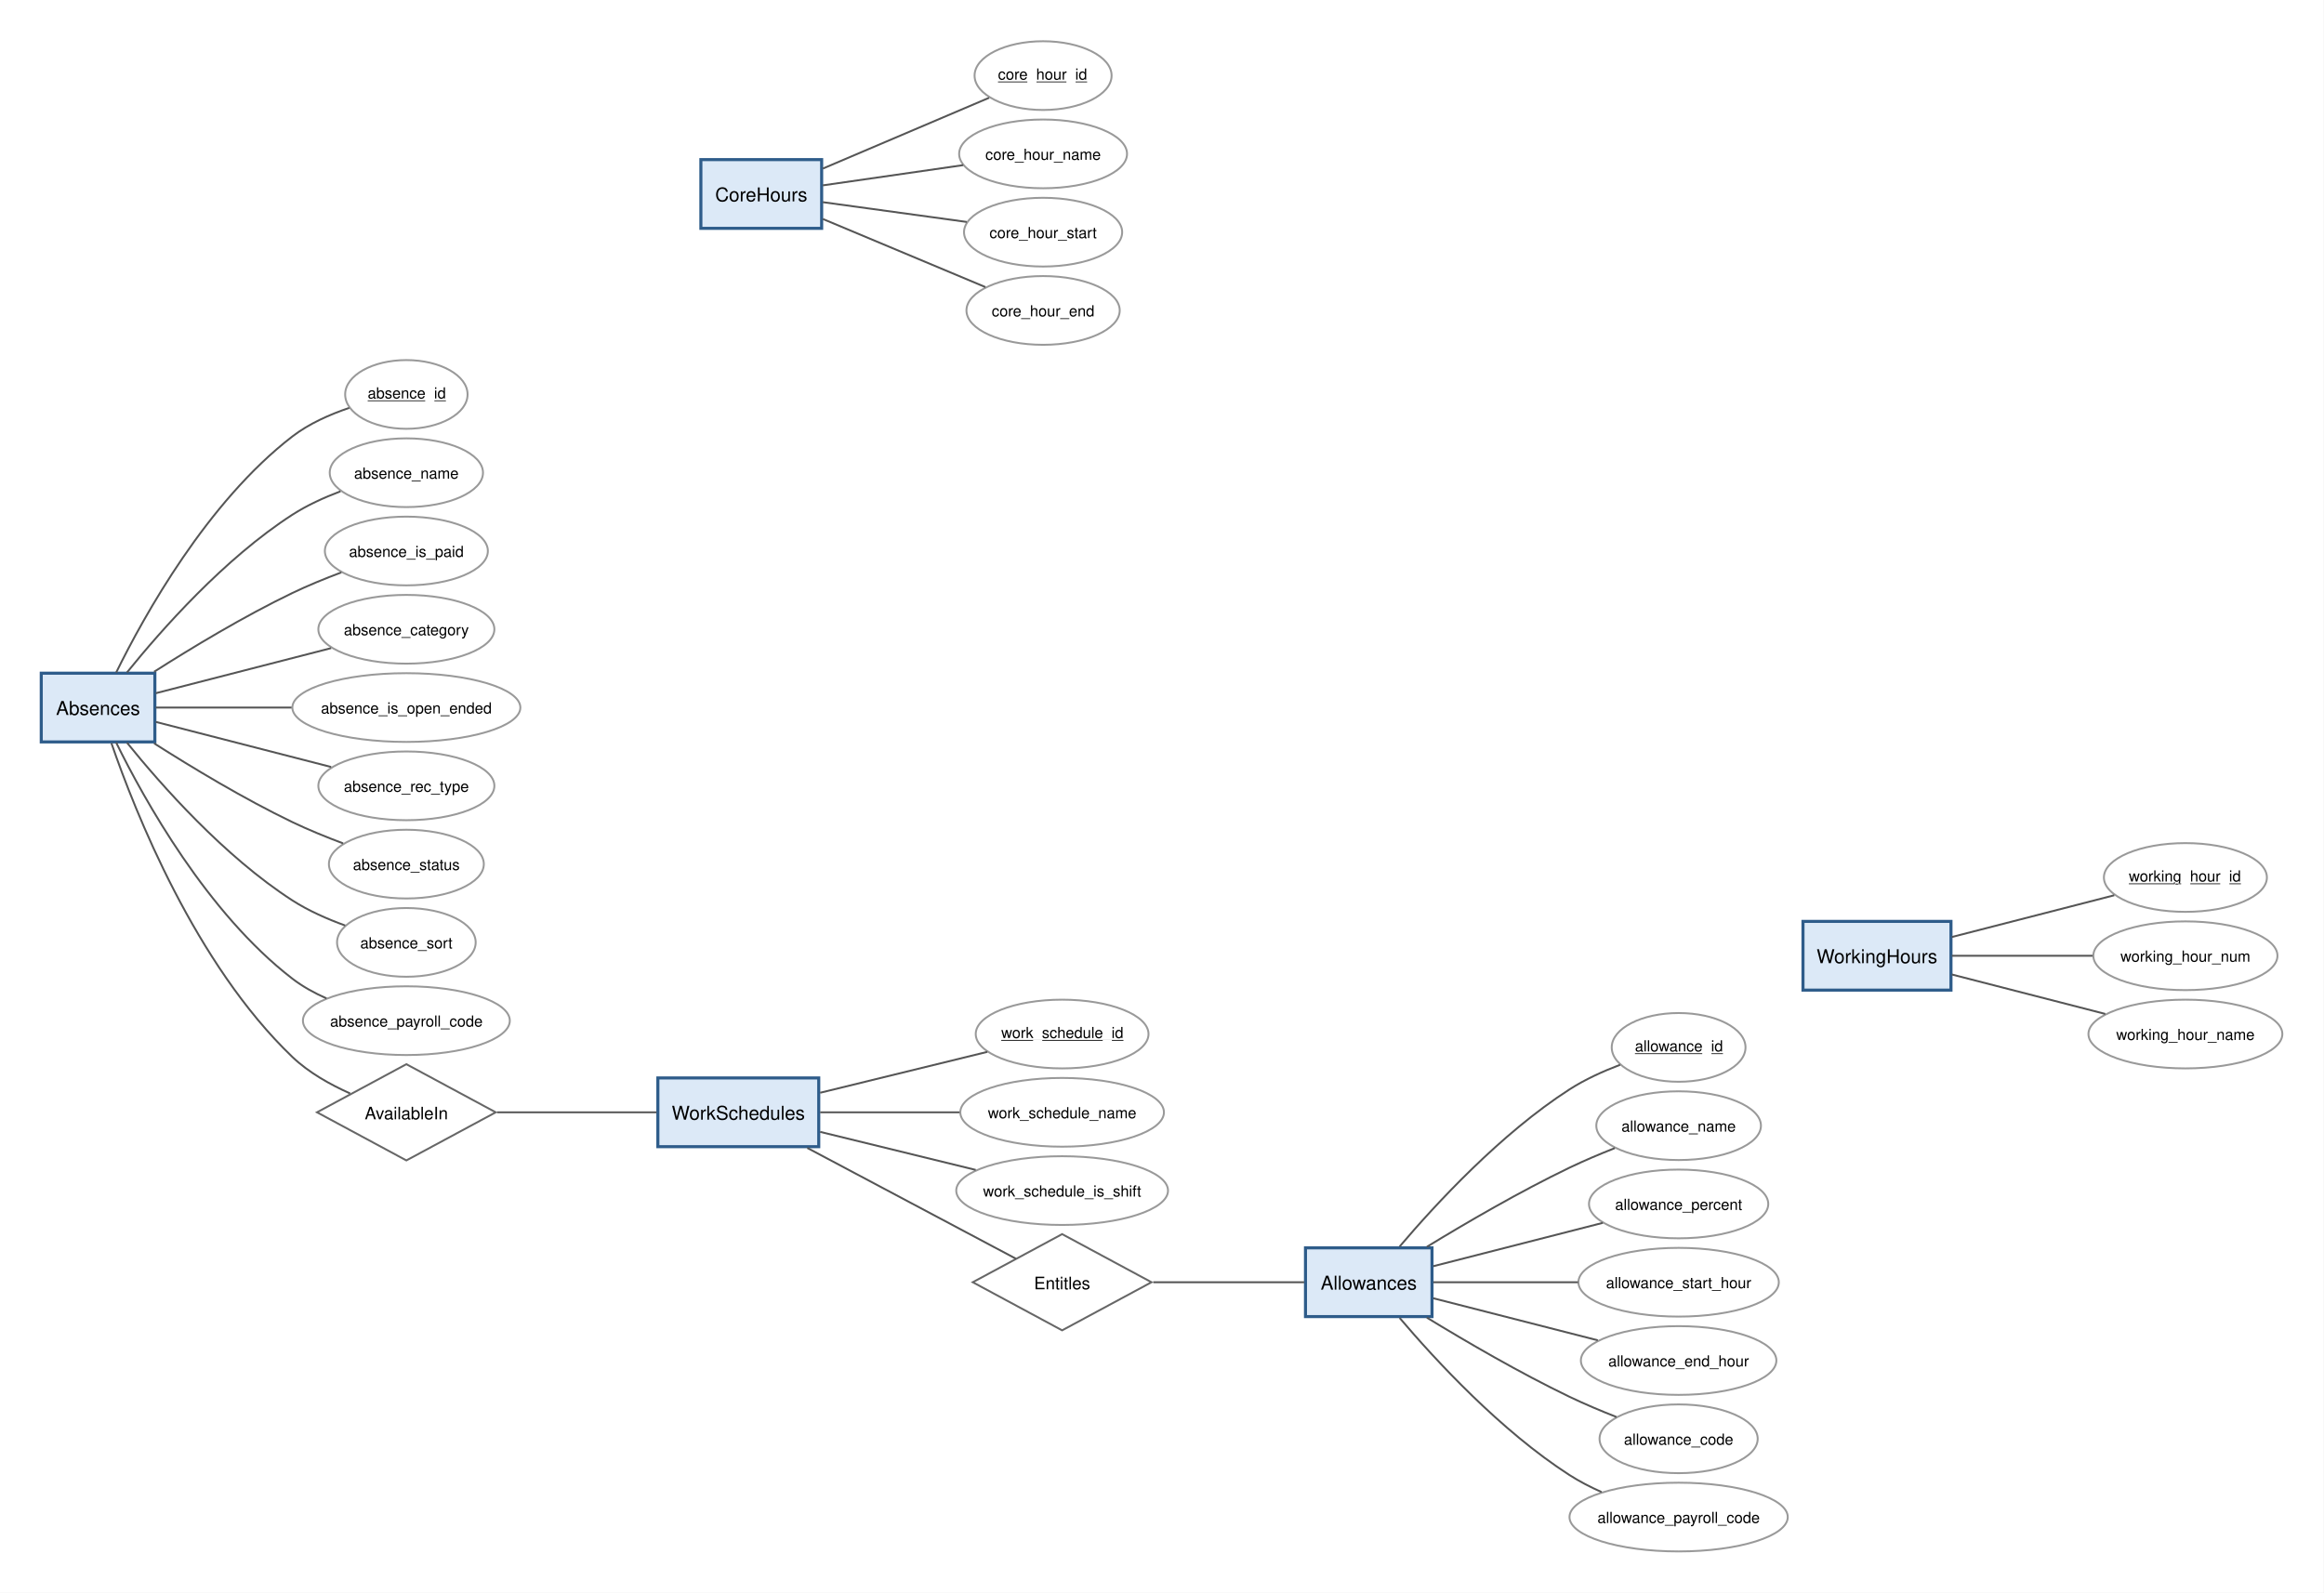
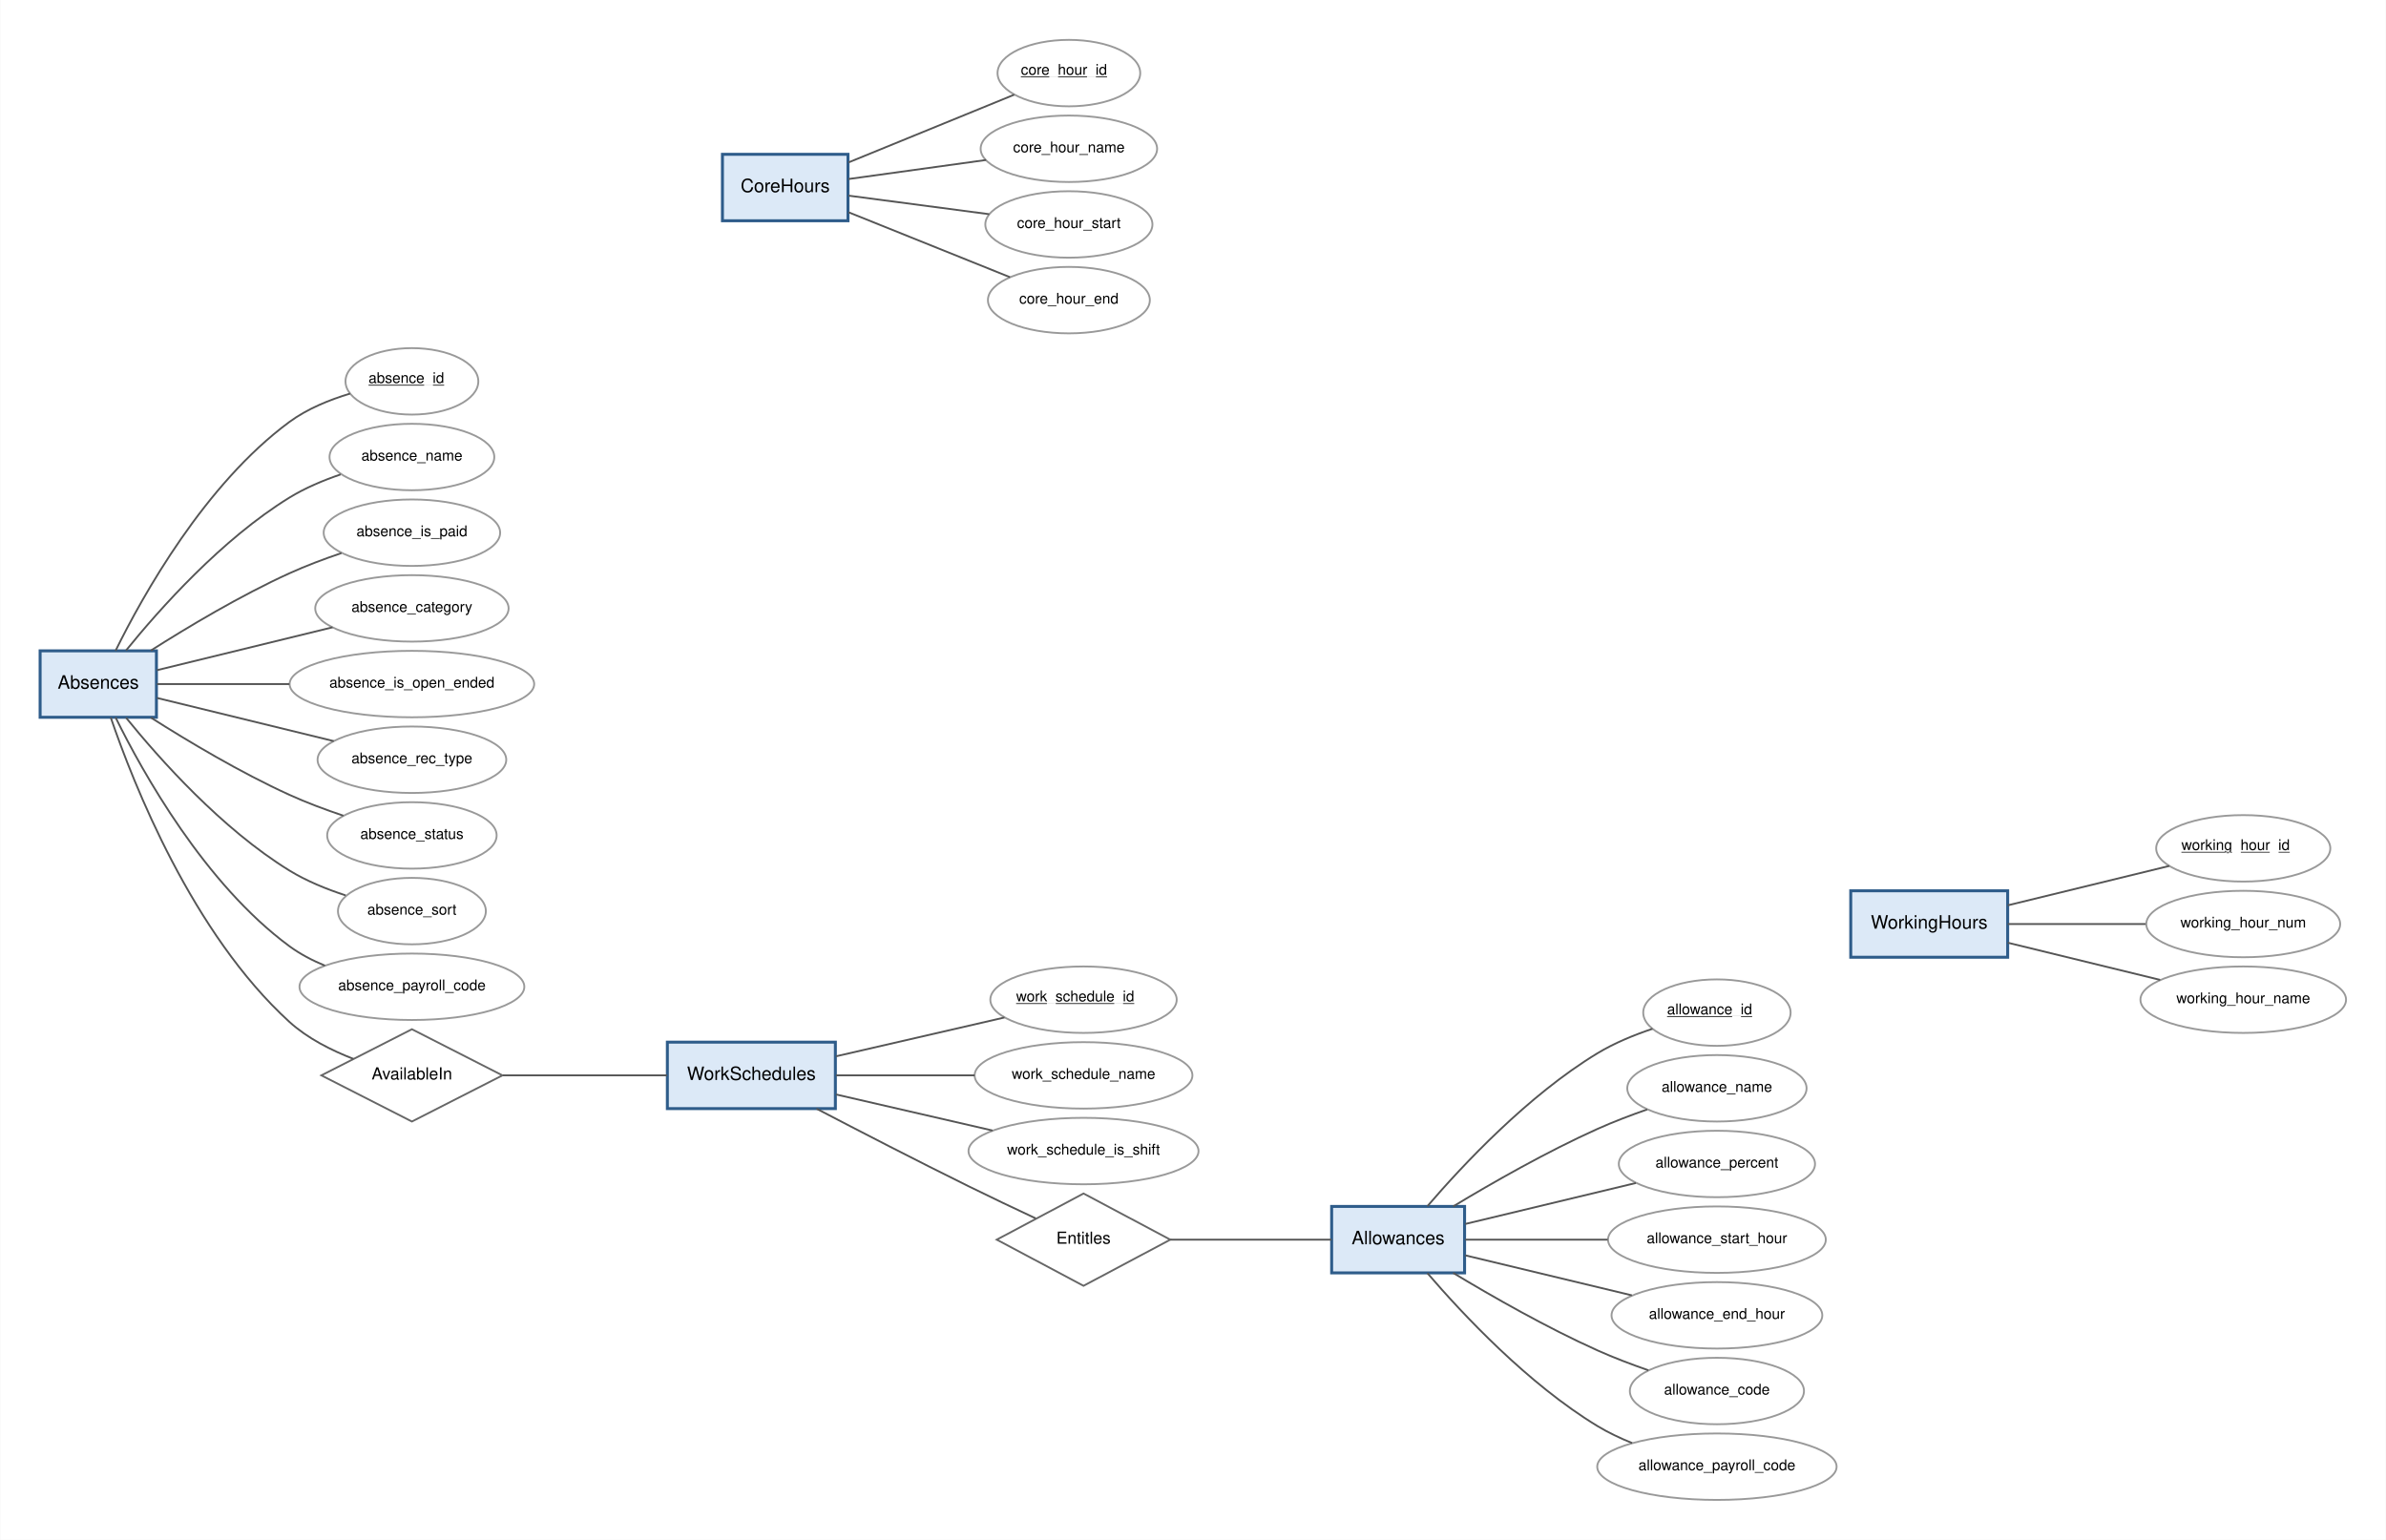
- <svg xmlns="http://www.w3.org/2000/svg" width="1217pt" height="834pt" viewBox="0.00 0.00 1217.00 834.00">
+ <svg xmlns="http://www.w3.org/2000/svg" width="1292pt" height="834pt" viewBox="0.00 0.00 1292.05 834.20">
  <g id="graph0" class="graph" transform="scale(1 1) rotate(0) translate(21.6 812.6)">
-     <polygon fill="white" stroke="none" points="-21.6,21.6 -21.6,-812.6 1195.19,-812.6 1195.19,21.6 -21.6,21.6" />
+     <polygon fill="white" stroke="transparent" points="-21.6,21.6 -21.6,-812.6 1270.45,-812.6 1270.45,21.6 -21.6,21.6" />
    <g id="node1" class="node">
-       <polygon fill="#dce9f7" stroke="#2e5c8a" stroke-width="1.6" points="407.15,-248 322.9,-248 322.9,-212 407.15,-212 407.15,-248" />
-       <text xml:space="preserve" text-anchor="middle" x="365.03" y="-226.12" font-family="Helvetica,sans-Serif" font-size="10.00">WorkSchedules</text>
+       <polygon fill="#dce9f7" stroke="#2e5c8a" stroke-width="1.6" points="430.73,-248 339.73,-248 339.73,-212 430.73,-212 430.73,-248" />
+       <text text-anchor="middle" x="385.23" y="-227.5" font-family="Helvetica,sans-Serif" font-size="10.00">WorkSchedules</text>
    </g>
    <g id="node2" class="node">
-       <ellipse fill="white" stroke="#999999" cx="534.6" cy="-271" rx="45.24" ry="18" />
-       <text xml:space="preserve" text-anchor="start" x="502.72" y="-268.9" font-family="Helvetica,sans-Serif" text-decoration="underline" font-size="8.00">work_schedule_id</text>
+       <ellipse fill="white" stroke="#999999" cx="565.13" cy="-271" rx="50.47" ry="18" />
+       <text text-anchor="start" x="528.63" y="-270.1" font-family="Helvetica,sans-Serif" text-decoration="underline" font-size="8.00">work_schedule_id</text>
    </g>
    <g id="edge1" class="edge">
-       <path fill="none" stroke="#555555" d="M407.88,-240.24C434.73,-246.81 469.33,-255.27 495.43,-261.66" />
+       <path fill="none" stroke="#555555" d="M431.12,-240.35C459.12,-246.8 494.91,-255.05 522.31,-261.36" />
    </g>
    <g id="node3" class="node">
-       <ellipse fill="white" stroke="#999999" cx="534.6" cy="-230" rx="53.32" ry="18" />
-       <text xml:space="preserve" text-anchor="middle" x="534.6" y="-226.9" font-family="Helvetica,sans-Serif" font-size="8.00">work_schedule_name</text>
+       <ellipse fill="white" stroke="#999999" cx="565.13" cy="-230" rx="58.98" ry="18" />
+       <text text-anchor="middle" x="565.13" y="-228.1" font-family="Helvetica,sans-Serif" font-size="8.00">work_schedule_name</text>
    </g>
    <g id="edge2" class="edge">
-       <path fill="none" stroke="#555555" d="M407.88,-230C429.98,-230 457.33,-230 480.87,-230" />
+       <path fill="none" stroke="#555555" d="M431.12,-230C453.87,-230 481.76,-230 506.12,-230" />
    </g>
    <g id="node4" class="node">
-       <ellipse fill="white" stroke="#999999" cx="534.6" cy="-189" rx="55.45" ry="18" />
-       <text xml:space="preserve" text-anchor="middle" x="534.6" y="-185.9" font-family="Helvetica,sans-Serif" font-size="8.00">work_schedule_is_shift</text>
+       <ellipse fill="white" stroke="#999999" cx="565.13" cy="-189" rx="62.29" ry="18" />
+       <text text-anchor="middle" x="565.13" y="-187.1" font-family="Helvetica,sans-Serif" font-size="8.00">work_schedule_is_shift</text>
    </g>
    <g id="edge3" class="edge">
-       <path fill="none" stroke="#555555" d="M407.88,-219.76C432.7,-213.69 464.13,-206 489.35,-199.83" />
+       <path fill="none" stroke="#555555" d="M431.12,-219.65C456.96,-213.7 489.43,-206.22 515.82,-200.13" />
    </g>
    <g id="node33" class="node">
-       <polygon fill="white" stroke="#666666" points="534.6,-166.2 487.8,-141 534.6,-115.8 581.4,-141 534.6,-166.2" />
-       <text xml:space="preserve" text-anchor="middle" x="534.6" y="-137.32" font-family="Helvetica,sans-Serif" font-size="9.00">Entitles</text>
+       <polygon fill="white" stroke="#666666" points="565.13,-166 518.13,-141 565.13,-116 612.13,-141 565.13,-166" />
+       <text text-anchor="middle" x="565.13" y="-138.8" font-family="Helvetica,sans-Serif" font-size="9.00">Entitles</text>
    </g>
    <g id="edge29" class="edge">
-       <path fill="none" stroke="#555555" d="M401.16,-211.34C433.98,-193.91 482.04,-168.38 510.35,-153.35" />
+       <path fill="none" stroke="#555555" d="M420.48,-211.97C443.61,-199.89 474.88,-183.74 502.73,-170 514.68,-164.1 528.04,-157.76 539.24,-152.52" />
    </g>
    <g id="node5" class="node">
-       <polygon fill="#dce9f7" stroke="#2e5c8a" stroke-width="1.6" points="1000.06,-330 922.56,-330 922.56,-294 1000.06,-294 1000.06,-330" />
-       <text xml:space="preserve" text-anchor="middle" x="961.31" y="-308.12" font-family="Helvetica,sans-Serif" font-size="10.00">WorkingHours</text>
+       <polygon fill="#dce9f7" stroke="#2e5c8a" stroke-width="1.6" points="1065.67,-330 980.67,-330 980.67,-294 1065.67,-294 1065.67,-330" />
+       <text text-anchor="middle" x="1023.17" y="-309.5" font-family="Helvetica,sans-Serif" font-size="10.00">WorkingHours</text>
    </g>
    <g id="node6" class="node">
-       <ellipse fill="white" stroke="#999999" cx="1122.82" cy="-353" rx="42.68" ry="18" />
-       <text xml:space="preserve" text-anchor="start" x="1093.2" y="-350.9" font-family="Helvetica,sans-Serif" text-decoration="underline" font-size="8.00">working_hour_id</text>
+       <ellipse fill="white" stroke="#999999" cx="1193.26" cy="-353" rx="47.16" ry="18" />
+       <text text-anchor="start" x="1159.76" y="-352.1" font-family="Helvetica,sans-Serif" text-decoration="underline" font-size="8.00">working_hour_id</text>
    </g>
    <g id="edge4" class="edge">
-       <path fill="none" stroke="#555555" d="M1000.52,-321.82C1026.32,-328.45 1060.18,-337.16 1085.57,-343.68" />
+       <path fill="none" stroke="#555555" d="M1065.72,-322.13C1092.46,-328.66 1126.98,-337.08 1153.21,-343.47" />
    </g>
    <g id="node7" class="node">
-       <ellipse fill="white" stroke="#999999" cx="1122.82" cy="-312" rx="48.21" ry="18" />
-       <text xml:space="preserve" text-anchor="middle" x="1122.82" y="-308.9" font-family="Helvetica,sans-Serif" font-size="8.00">working_hour_num</text>
+       <ellipse fill="white" stroke="#999999" cx="1193.26" cy="-312" rx="52.51" ry="18" />
+       <text text-anchor="middle" x="1193.26" y="-310.1" font-family="Helvetica,sans-Serif" font-size="8.00">working_hour_num</text>
    </g>
    <g id="edge5" class="edge">
-       <path fill="none" stroke="#555555" d="M1000.52,-312C1022.64,-312 1050.67,-312 1074.22,-312" />
+       <path fill="none" stroke="#555555" d="M1065.72,-312C1088.28,-312 1116.37,-312 1140.36,-312" />
    </g>
    <g id="node8" class="node">
-       <ellipse fill="white" stroke="#999999" cx="1122.82" cy="-271" rx="50.77" ry="18" />
-       <text xml:space="preserve" text-anchor="middle" x="1122.82" y="-267.9" font-family="Helvetica,sans-Serif" font-size="8.00">working_hour_name</text>
+       <ellipse fill="white" stroke="#999999" cx="1193.26" cy="-271" rx="55.68" ry="18" />
+       <text text-anchor="middle" x="1193.26" y="-269.1" font-family="Helvetica,sans-Serif" font-size="8.00">working_hour_name</text>
    </g>
    <g id="edge6" class="edge">
-       <path fill="none" stroke="#555555" d="M1000.52,-302.18C1024.76,-295.95 1056.1,-287.89 1080.86,-281.53" />
+       <path fill="none" stroke="#555555" d="M1065.72,-301.87C1090.81,-295.75 1122.74,-287.96 1148.25,-281.73" />
    </g>
    <g id="node9" class="node">
-       <polygon fill="#dce9f7" stroke="#2e5c8a" stroke-width="1.6" points="408.67,-729 345.42,-729 345.42,-693 408.67,-693 408.67,-729" />
-       <text xml:space="preserve" text-anchor="middle" x="377.05" y="-707.12" font-family="Helvetica,sans-Serif" font-size="10.00">CoreHours</text>
+       <polygon fill="#dce9f7" stroke="#2e5c8a" stroke-width="1.6" points="437.56,-729 369.56,-729 369.56,-693 437.56,-693 437.56,-729" />
+       <text text-anchor="middle" x="403.56" y="-708.5" font-family="Helvetica,sans-Serif" font-size="10.00">CoreHours</text>
    </g>
    <g id="node10" class="node">
-       <ellipse fill="white" stroke="#999999" cx="524.63" cy="-773" rx="35.88" ry="18" />
-       <text xml:space="preserve" text-anchor="start" x="501.01" y="-770.9" font-family="Helvetica,sans-Serif" text-decoration="underline" font-size="8.00">core_hour_id</text>
+       <ellipse fill="white" stroke="#999999" cx="557.2" cy="-773" rx="38.64" ry="18" />
+       <text text-anchor="start" x="531.2" y="-772.1" font-family="Helvetica,sans-Serif" text-decoration="underline" font-size="8.00">core_hour_id</text>
    </g>
    <g id="edge7" class="edge">
-       <path fill="none" stroke="#555555" d="M409.28,-724.3C435.18,-735.33 471.64,-750.86 496.37,-761.39" />
+       <path fill="none" stroke="#555555" d="M437.83,-724.61C464.69,-735.59 502.07,-750.87 527.59,-761.3" />
    </g>
    <g id="node11" class="node">
-       <ellipse fill="white" stroke="#999999" cx="524.63" cy="-732" rx="43.96" ry="18" />
-       <text xml:space="preserve" text-anchor="middle" x="524.63" y="-728.9" font-family="Helvetica,sans-Serif" font-size="8.00">core_hour_name</text>
+       <ellipse fill="white" stroke="#999999" cx="557.2" cy="-732" rx="47.79" ry="18" />
+       <text text-anchor="middle" x="557.2" y="-730.1" font-family="Helvetica,sans-Serif" font-size="8.00">core_hour_name</text>
    </g>
    <g id="edge8" class="edge">
-       <path fill="none" stroke="#555555" d="M409.28,-715.51C430.75,-718.6 459.48,-722.75 482.77,-726.11" />
+       <path fill="none" stroke="#555555" d="M437.83,-715.61C459.72,-718.64 488.59,-722.64 512.35,-725.93" />
    </g>
    <g id="node12" class="node">
-       <ellipse fill="white" stroke="#999999" cx="524.63" cy="-691" rx="41.41" ry="18" />
-       <text xml:space="preserve" text-anchor="middle" x="524.63" y="-687.9" font-family="Helvetica,sans-Serif" font-size="8.00">core_hour_start</text>
+       <ellipse fill="white" stroke="#999999" cx="557.2" cy="-691" rx="45.26" ry="18" />
+       <text text-anchor="middle" x="557.2" y="-689.1" font-family="Helvetica,sans-Serif" font-size="8.00">core_hour_start</text>
    </g>
    <g id="edge9" class="edge">
-       <path fill="none" stroke="#555555" d="M409.28,-706.71C431.33,-703.68 461.05,-699.6 484.66,-696.35" />
+       <path fill="none" stroke="#555555" d="M437.83,-706.61C460.24,-703.66 489.98,-699.73 514.04,-696.56" />
    </g>
    <g id="node13" class="node">
-       <ellipse fill="white" stroke="#999999" cx="524.63" cy="-650" rx="40.13" ry="18" />
-       <text xml:space="preserve" text-anchor="middle" x="524.63" y="-646.9" font-family="Helvetica,sans-Serif" font-size="8.00">core_hour_end</text>
+       <ellipse fill="white" stroke="#999999" cx="557.2" cy="-650" rx="43.85" ry="18" />
+       <text text-anchor="middle" x="557.2" y="-648.1" font-family="Helvetica,sans-Serif" font-size="8.00">core_hour_end</text>
    </g>
    <g id="edge10" class="edge">
-       <path fill="none" stroke="#555555" d="M409.28,-697.91C434.51,-687.34 469.76,-672.57 494.43,-662.23" />
+       <path fill="none" stroke="#555555" d="M437.83,-697.61C463.9,-687.13 499.89,-672.65 525.33,-662.42" />
    </g>
    <g id="node14" class="node">
-       <polygon fill="#dce9f7" stroke="#2e5c8a" stroke-width="1.6" points="59.5,-460 0,-460 0,-424 59.5,-424 59.5,-460" />
-       <text xml:space="preserve" text-anchor="middle" x="29.75" y="-438.12" font-family="Helvetica,sans-Serif" font-size="10.00">Absences</text>
+       <polygon fill="#dce9f7" stroke="#2e5c8a" stroke-width="1.6" points="63,-460 0,-460 0,-424 63,-424 63,-460" />
+       <text text-anchor="middle" x="31.5" y="-439.5" font-family="Helvetica,sans-Serif" font-size="10.00">Absences</text>
    </g>
    <g id="node15" class="node">
-       <ellipse fill="white" stroke="#999999" cx="191.2" cy="-606" rx="32.05" ry="18" />
-       <text xml:space="preserve" text-anchor="start" x="170.95" y="-603.9" font-family="Helvetica,sans-Serif" text-decoration="underline" font-size="8.00">absence_id</text>
+       <ellipse fill="white" stroke="#999999" cx="201.37" cy="-606" rx="35.97" ry="18" />
+       <text text-anchor="start" x="177.87" y="-605.1" font-family="Helvetica,sans-Serif" text-decoration="underline" font-size="8.00">absence_id</text>
    </g>
    <g id="edge11" class="edge">
-       <path fill="none" stroke="#555555" d="M39.24,-460.35C53.95,-490.28 86.95,-549.7 131.5,-584 140.21,-590.71 151.18,-595.54 161.28,-598.95" />
+       <path fill="none" stroke="#555555" d="M40.85,-460.04C55.63,-490.05 89.23,-550.27 135,-584 144.64,-591.1 156.72,-596.01 167.87,-599.36" />
    </g>
    <g id="node16" class="node">
-       <ellipse fill="white" stroke="#999999" cx="191.2" cy="-565" rx="40.13" ry="18" />
-       <text xml:space="preserve" text-anchor="middle" x="191.2" y="-561.9" font-family="Helvetica,sans-Serif" font-size="8.00">absence_name</text>
+       <ellipse fill="white" stroke="#999999" cx="201.37" cy="-565" rx="44.62" ry="18" />
+       <text text-anchor="middle" x="201.37" y="-563.1" font-family="Helvetica,sans-Serif" font-size="8.00">absence_name</text>
    </g>
    <g id="edge12" class="edge">
-       <path fill="none" stroke="#555555" d="M44.92,-460.42C62.91,-482.7 95.9,-520.05 131.5,-543 139.18,-547.95 148.15,-552.02 156.72,-555.26" />
+       <path fill="none" stroke="#555555" d="M46.54,-460.22C64.71,-482.64 98.4,-520.49 135,-543 143.47,-548.21 153.31,-552.35 162.76,-555.57" />
    </g>
    <g id="node17" class="node">
-       <ellipse fill="white" stroke="#999999" cx="191.2" cy="-524" rx="42.68" ry="18" />
-       <text xml:space="preserve" text-anchor="middle" x="191.2" y="-520.9" font-family="Helvetica,sans-Serif" font-size="8.00">absence_is_paid</text>
+       <ellipse fill="white" stroke="#999999" cx="201.37" cy="-524" rx="47.79" ry="18" />
+       <text text-anchor="middle" x="201.37" y="-522.1" font-family="Helvetica,sans-Serif" font-size="8.00">absence_is_paid</text>
    </g>
    <g id="edge13" class="edge">
-       <path fill="none" stroke="#555555" d="M59.09,-460.74C78.88,-473.35 106.18,-489.83 131.5,-502 139.64,-505.91 148.68,-509.6 157.17,-512.8" />
+       <path fill="none" stroke="#555555" d="M59.95,-460.15C80.13,-472.98 108.54,-489.96 135,-502 143.94,-506.07 153.85,-509.79 163.21,-512.96" />
    </g>
    <g id="node18" class="node">
-       <ellipse fill="white" stroke="#999999" cx="191.2" cy="-483" rx="46.09" ry="18" />
-       <text xml:space="preserve" text-anchor="middle" x="191.2" y="-479.9" font-family="Helvetica,sans-Serif" font-size="8.00">absence_category</text>
+       <ellipse fill="white" stroke="#999999" cx="201.37" cy="-483" rx="52.37" ry="18" />
+       <text text-anchor="middle" x="201.37" y="-481.1" font-family="Helvetica,sans-Serif" font-size="8.00">absence_category</text>
    </g>
    <g id="edge14" class="edge">
-       <path fill="none" stroke="#555555" d="M60,-449.52C85.8,-456.15 123.59,-465.87 151.81,-473.13" />
+       <path fill="none" stroke="#555555" d="M63.29,-449.52C89.98,-456.04 128.85,-465.53 158.39,-472.75" />
    </g>
    <g id="node19" class="node">
-       <ellipse fill="white" stroke="#999999" cx="191.2" cy="-442" rx="59.7" ry="18" />
-       <text xml:space="preserve" text-anchor="middle" x="191.2" y="-438.9" font-family="Helvetica,sans-Serif" font-size="8.00">absence_is_open_ended</text>
+       <ellipse fill="white" stroke="#999999" cx="201.37" cy="-442" rx="66.23" ry="18" />
+       <text text-anchor="middle" x="201.37" y="-440.1" font-family="Helvetica,sans-Serif" font-size="8.00">absence_is_open_ended</text>
    </g>
    <g id="edge15" class="edge">
-       <path fill="none" stroke="#555555" d="M60,-442C79.87,-442 106.84,-442 131.09,-442" />
+       <path fill="none" stroke="#555555" d="M63.29,-442C83.36,-442 110.31,-442 135,-442" />
    </g>
    <g id="node20" class="node">
-       <ellipse fill="white" stroke="#999999" cx="191.2" cy="-401" rx="46.09" ry="18" />
-       <text xml:space="preserve" text-anchor="middle" x="191.2" y="-397.9" font-family="Helvetica,sans-Serif" font-size="8.00">absence_rec_type</text>
+       <ellipse fill="white" stroke="#999999" cx="201.37" cy="-401" rx="51.1" ry="18" />
+       <text text-anchor="middle" x="201.37" y="-399.1" font-family="Helvetica,sans-Serif" font-size="8.00">absence_rec_type</text>
    </g>
    <g id="edge16" class="edge">
-       <path fill="none" stroke="#555555" d="M60,-434.48C85.8,-427.85 123.59,-418.13 151.81,-410.87" />
+       <path fill="none" stroke="#555555" d="M63.29,-434.48C90.17,-427.91 129.41,-418.33 159.02,-411.1" />
    </g>
    <g id="node21" class="node">
-       <ellipse fill="white" stroke="#999999" cx="191.2" cy="-360" rx="40.56" ry="18" />
-       <text xml:space="preserve" text-anchor="middle" x="191.2" y="-356.9" font-family="Helvetica,sans-Serif" font-size="8.00">absence_status</text>
+       <ellipse fill="white" stroke="#999999" cx="201.37" cy="-360" rx="45.89" ry="18" />
+       <text text-anchor="middle" x="201.37" y="-358.1" font-family="Helvetica,sans-Serif" font-size="8.00">absence_status</text>
    </g>
    <g id="edge17" class="edge">
-       <path fill="none" stroke="#555555" d="M59.09,-423.26C78.88,-410.65 106.18,-394.17 131.5,-382 139.94,-377.95 149.33,-374.13 158.08,-370.86" />
+       <path fill="none" stroke="#555555" d="M59.95,-423.85C80.13,-411.02 108.54,-394.04 135,-382 144.26,-377.78 154.58,-373.94 164.23,-370.69" />
    </g>
    <g id="node22" class="node">
-       <ellipse fill="white" stroke="#999999" cx="191.2" cy="-319" rx="36.3" ry="18" />
-       <text xml:space="preserve" text-anchor="middle" x="191.2" y="-315.9" font-family="Helvetica,sans-Serif" font-size="8.00">absence_sort</text>
+       <ellipse fill="white" stroke="#999999" cx="201.37" cy="-319" rx="40.05" ry="18" />
+       <text text-anchor="middle" x="201.37" y="-317.1" font-family="Helvetica,sans-Serif" font-size="8.00">absence_sort</text>
    </g>
    <g id="edge18" class="edge">
-       <path fill="none" stroke="#555555" d="M44.92,-423.58C62.91,-401.3 95.9,-363.95 131.5,-341 139.92,-335.57 149.86,-331.21 159.16,-327.84" />
+       <path fill="none" stroke="#555555" d="M46.54,-423.78C64.71,-401.36 98.4,-363.51 135,-341 144.28,-335.29 155.22,-330.86 165.47,-327.52" />
    </g>
    <g id="node23" class="node">
-       <ellipse fill="white" stroke="#999999" cx="191.2" cy="-278" rx="54.17" ry="18" />
-       <text xml:space="preserve" text-anchor="middle" x="191.2" y="-274.9" font-family="Helvetica,sans-Serif" font-size="8.00">absence_payroll_code</text>
+       <ellipse fill="white" stroke="#999999" cx="201.37" cy="-278" rx="60.89" ry="18" />
+       <text text-anchor="middle" x="201.37" y="-276.1" font-family="Helvetica,sans-Serif" font-size="8.00">absence_payroll_code</text>
    </g>
    <g id="edge19" class="edge">
-       <path fill="none" stroke="#555555" d="M39.24,-423.65C53.95,-393.72 86.95,-334.3 131.5,-300 136.85,-295.88 143.05,-292.47 149.37,-289.66" />
+       <path fill="none" stroke="#555555" d="M40.85,-423.96C55.63,-393.95 89.23,-333.73 135,-300 140.78,-295.74 147.45,-292.27 154.26,-289.45" />
    </g>
    <g id="node32" class="node">
-       <polygon fill="white" stroke="#666666" points="191.2,-255.2 144.4,-230 191.2,-204.8 238,-230 191.2,-255.2" />
-       <text xml:space="preserve" text-anchor="middle" x="191.2" y="-226.32" font-family="Helvetica,sans-Serif" font-size="9.00">AvailableIn</text>
+       <polygon fill="white" stroke="#666666" points="201.37,-255 152.33,-230 201.37,-205 250.4,-230 201.37,-255" />
+       <text text-anchor="middle" x="201.37" y="-227.8" font-family="Helvetica,sans-Serif" font-size="9.00">AvailableIn</text>
    </g>
    <g id="edge27" class="edge">
-       <path fill="none" stroke="#555555" d="M36.77,-423.28C49.18,-387.24 80.79,-307.51 131.5,-259 140.04,-250.83 151.33,-244.51 161.73,-239.89" />
+       <path fill="none" stroke="#555555" d="M38.24,-423.93C50.51,-387.97 82.51,-306.82 135,-259 144.82,-250.05 157.85,-243.52 169.69,-238.94" />
    </g>
    <g id="node24" class="node">
-       <polygon fill="#dce9f7" stroke="#2e5c8a" stroke-width="1.6" points="728.29,-159 662.04,-159 662.04,-123 728.29,-123 728.29,-159" />
-       <text xml:space="preserve" text-anchor="middle" x="695.17" y="-137.12" font-family="Helvetica,sans-Serif" font-size="10.00">Allowances</text>
+       <polygon fill="#dce9f7" stroke="#2e5c8a" stroke-width="1.6" points="771.52,-159 699.52,-159 699.52,-123 771.52,-123 771.52,-159" />
+       <text text-anchor="middle" x="735.52" y="-138.5" font-family="Helvetica,sans-Serif" font-size="10.00">Allowances</text>
    </g>
    <g id="node25" class="node">
-       <ellipse fill="white" stroke="#999999" cx="857.44" cy="-264" rx="35.03" ry="18" />
-       <text xml:space="preserve" text-anchor="start" x="834.57" y="-261.9" font-family="Helvetica,sans-Serif" text-decoration="underline" font-size="8.00">allowance_id</text>
+       <ellipse fill="white" stroke="#999999" cx="908.19" cy="-264" rx="39.91" ry="18" />
+       <text text-anchor="start" x="881.19" y="-263.1" font-family="Helvetica,sans-Serif" text-decoration="underline" font-size="8.00">allowance_id</text>
    </g>
    <g id="edge20" class="edge">
-       <path fill="none" stroke="#555555" d="M711.34,-159.69C730.19,-181.89 764.29,-218.83 800.29,-242 808.39,-247.21 817.92,-251.52 826.81,-254.9" />
+       <path fill="none" stroke="#555555" d="M751.38,-159.13C770.56,-181.47 805.94,-219.24 843.52,-242 852.62,-247.51 863.3,-251.89 873.28,-255.23" />
    </g>
    <g id="node26" class="node">
-       <ellipse fill="white" stroke="#999999" cx="857.44" cy="-223" rx="43.11" ry="18" />
-       <text xml:space="preserve" text-anchor="middle" x="857.44" y="-219.9" font-family="Helvetica,sans-Serif" font-size="8.00">allowance_name</text>
+       <ellipse fill="white" stroke="#999999" cx="908.19" cy="-223" rx="48.56" ry="18" />
+       <text text-anchor="middle" x="908.19" y="-221.1" font-family="Helvetica,sans-Serif" font-size="8.00">allowance_name</text>
    </g>
    <g id="edge21" class="edge">
-       <path fill="none" stroke="#555555" d="M725.6,-159.54C746.12,-172.07 774.35,-188.53 800.29,-201 807.84,-204.63 816.16,-208.14 824.02,-211.25" />
+       <path fill="none" stroke="#555555" d="M765.31,-159C786.45,-171.75 816.12,-188.7 843.52,-201 852.06,-204.83 861.47,-208.42 870.39,-211.53" />
    </g>
    <g id="node27" class="node">
-       <ellipse fill="white" stroke="#999999" cx="857.44" cy="-182" rx="46.94" ry="18" />
-       <text xml:space="preserve" text-anchor="middle" x="857.44" y="-178.9" font-family="Helvetica,sans-Serif" font-size="8.00">allowance_percent</text>
+       <ellipse fill="white" stroke="#999999" cx="908.19" cy="-182" rx="53.14" ry="18" />
+       <text text-anchor="middle" x="908.19" y="-180.1" font-family="Helvetica,sans-Serif" font-size="8.00">allowance_percent</text>
    </g>
    <g id="edge22" class="edge">
-       <path fill="none" stroke="#555555" d="M728.99,-149.4C754.72,-155.98 790.6,-165.16 817.74,-172.1" />
+       <path fill="none" stroke="#555555" d="M771.88,-149.5C798.73,-155.95 835.77,-164.84 864.31,-171.7" />
    </g>
    <g id="node28" class="node">
-       <ellipse fill="white" stroke="#999999" cx="857.44" cy="-141" rx="52.47" ry="18" />
-       <text xml:space="preserve" text-anchor="middle" x="857.44" y="-137.9" font-family="Helvetica,sans-Serif" font-size="8.00">allowance_start_hour</text>
+       <ellipse fill="white" stroke="#999999" cx="908.19" cy="-141" rx="58.98" ry="18" />
+       <text text-anchor="middle" x="908.19" y="-139.1" font-family="Helvetica,sans-Serif" font-size="8.00">allowance_start_hour</text>
    </g>
    <g id="edge23" class="edge">
-       <path fill="none" stroke="#555555" d="M728.99,-141C750.79,-141 779.86,-141 804.73,-141" />
+       <path fill="none" stroke="#555555" d="M771.88,-141C794.14,-141 823.41,-141 849.03,-141" />
    </g>
    <g id="node29" class="node">
-       <ellipse fill="white" stroke="#999999" cx="857.44" cy="-100" rx="51.19" ry="18" />
-       <text xml:space="preserve" text-anchor="middle" x="857.44" y="-96.9" font-family="Helvetica,sans-Serif" font-size="8.00">allowance_end_hour</text>
+       <ellipse fill="white" stroke="#999999" cx="908.19" cy="-100" rx="57.08" ry="18" />
+       <text text-anchor="middle" x="908.19" y="-98.1" font-family="Helvetica,sans-Serif" font-size="8.00">allowance_end_hour</text>
    </g>
    <g id="edge24" class="edge">
-       <path fill="none" stroke="#555555" d="M728.99,-132.6C753.9,-126.23 788.31,-117.43 815.1,-110.58" />
+       <path fill="none" stroke="#555555" d="M771.88,-132.5C798.05,-126.22 833.89,-117.61 862.12,-110.83" />
    </g>
    <g id="node30" class="node">
-       <ellipse fill="white" stroke="#999999" cx="857.44" cy="-59" rx="41.41" ry="18" />
-       <text xml:space="preserve" text-anchor="middle" x="857.44" y="-55.9" font-family="Helvetica,sans-Serif" font-size="8.00">allowance_code</text>
+       <ellipse fill="white" stroke="#999999" cx="908.19" cy="-59" rx="47.16" ry="18" />
+       <text text-anchor="middle" x="908.19" y="-57.1" font-family="Helvetica,sans-Serif" font-size="8.00">allowance_code</text>
    </g>
    <g id="edge25" class="edge">
-       <path fill="none" stroke="#555555" d="M725.6,-122.46C746.12,-109.93 774.35,-93.47 800.29,-81 808.13,-77.24 816.78,-73.6 824.9,-70.4" />
+       <path fill="none" stroke="#555555" d="M765.31,-123C786.45,-110.25 816.12,-93.3 843.52,-81 852.27,-77.07 861.95,-73.41 871.06,-70.23" />
    </g>
    <g id="node31" class="node">
-       <ellipse fill="white" stroke="#999999" cx="857.44" cy="-18" rx="57.15" ry="18" />
-       <text xml:space="preserve" text-anchor="middle" x="857.44" y="-14.9" font-family="Helvetica,sans-Serif" font-size="8.00">allowance_payroll_code</text>
+       <ellipse fill="white" stroke="#999999" cx="908.19" cy="-18" rx="64.83" ry="18" />
+       <text text-anchor="middle" x="908.19" y="-16.1" font-family="Helvetica,sans-Serif" font-size="8.00">allowance_payroll_code</text>
    </g>
    <g id="edge26" class="edge">
-       <path fill="none" stroke="#555555" d="M711.34,-122.31C730.19,-100.11 764.29,-63.17 800.29,-40 805.49,-36.66 811.27,-33.69 817.1,-31.09" />
+       <path fill="none" stroke="#555555" d="M751.38,-122.87C770.56,-100.53 805.94,-62.76 843.52,-40 849.32,-36.49 855.76,-33.43 862.26,-30.82" />
    </g>
    <g id="edge28" class="edge">
-       <path fill="none" stroke="#555555" d="M238.7,-230C264.74,-230 296.95,-230 322.19,-230" />
+       <path fill="none" stroke="#555555" d="M250.62,-230C278.2,-230 312.54,-230 339.5,-230" />
    </g>
    <g id="edge30" class="edge">
-       <path fill="none" stroke="#555555" d="M582.32,-141C607.71,-141 638.51,-141 661.35,-141" />
+       <path fill="none" stroke="#555555" d="M612.14,-141C639.7,-141 674.18,-141 699.51,-141" />
    </g>
  </g>
</svg>
